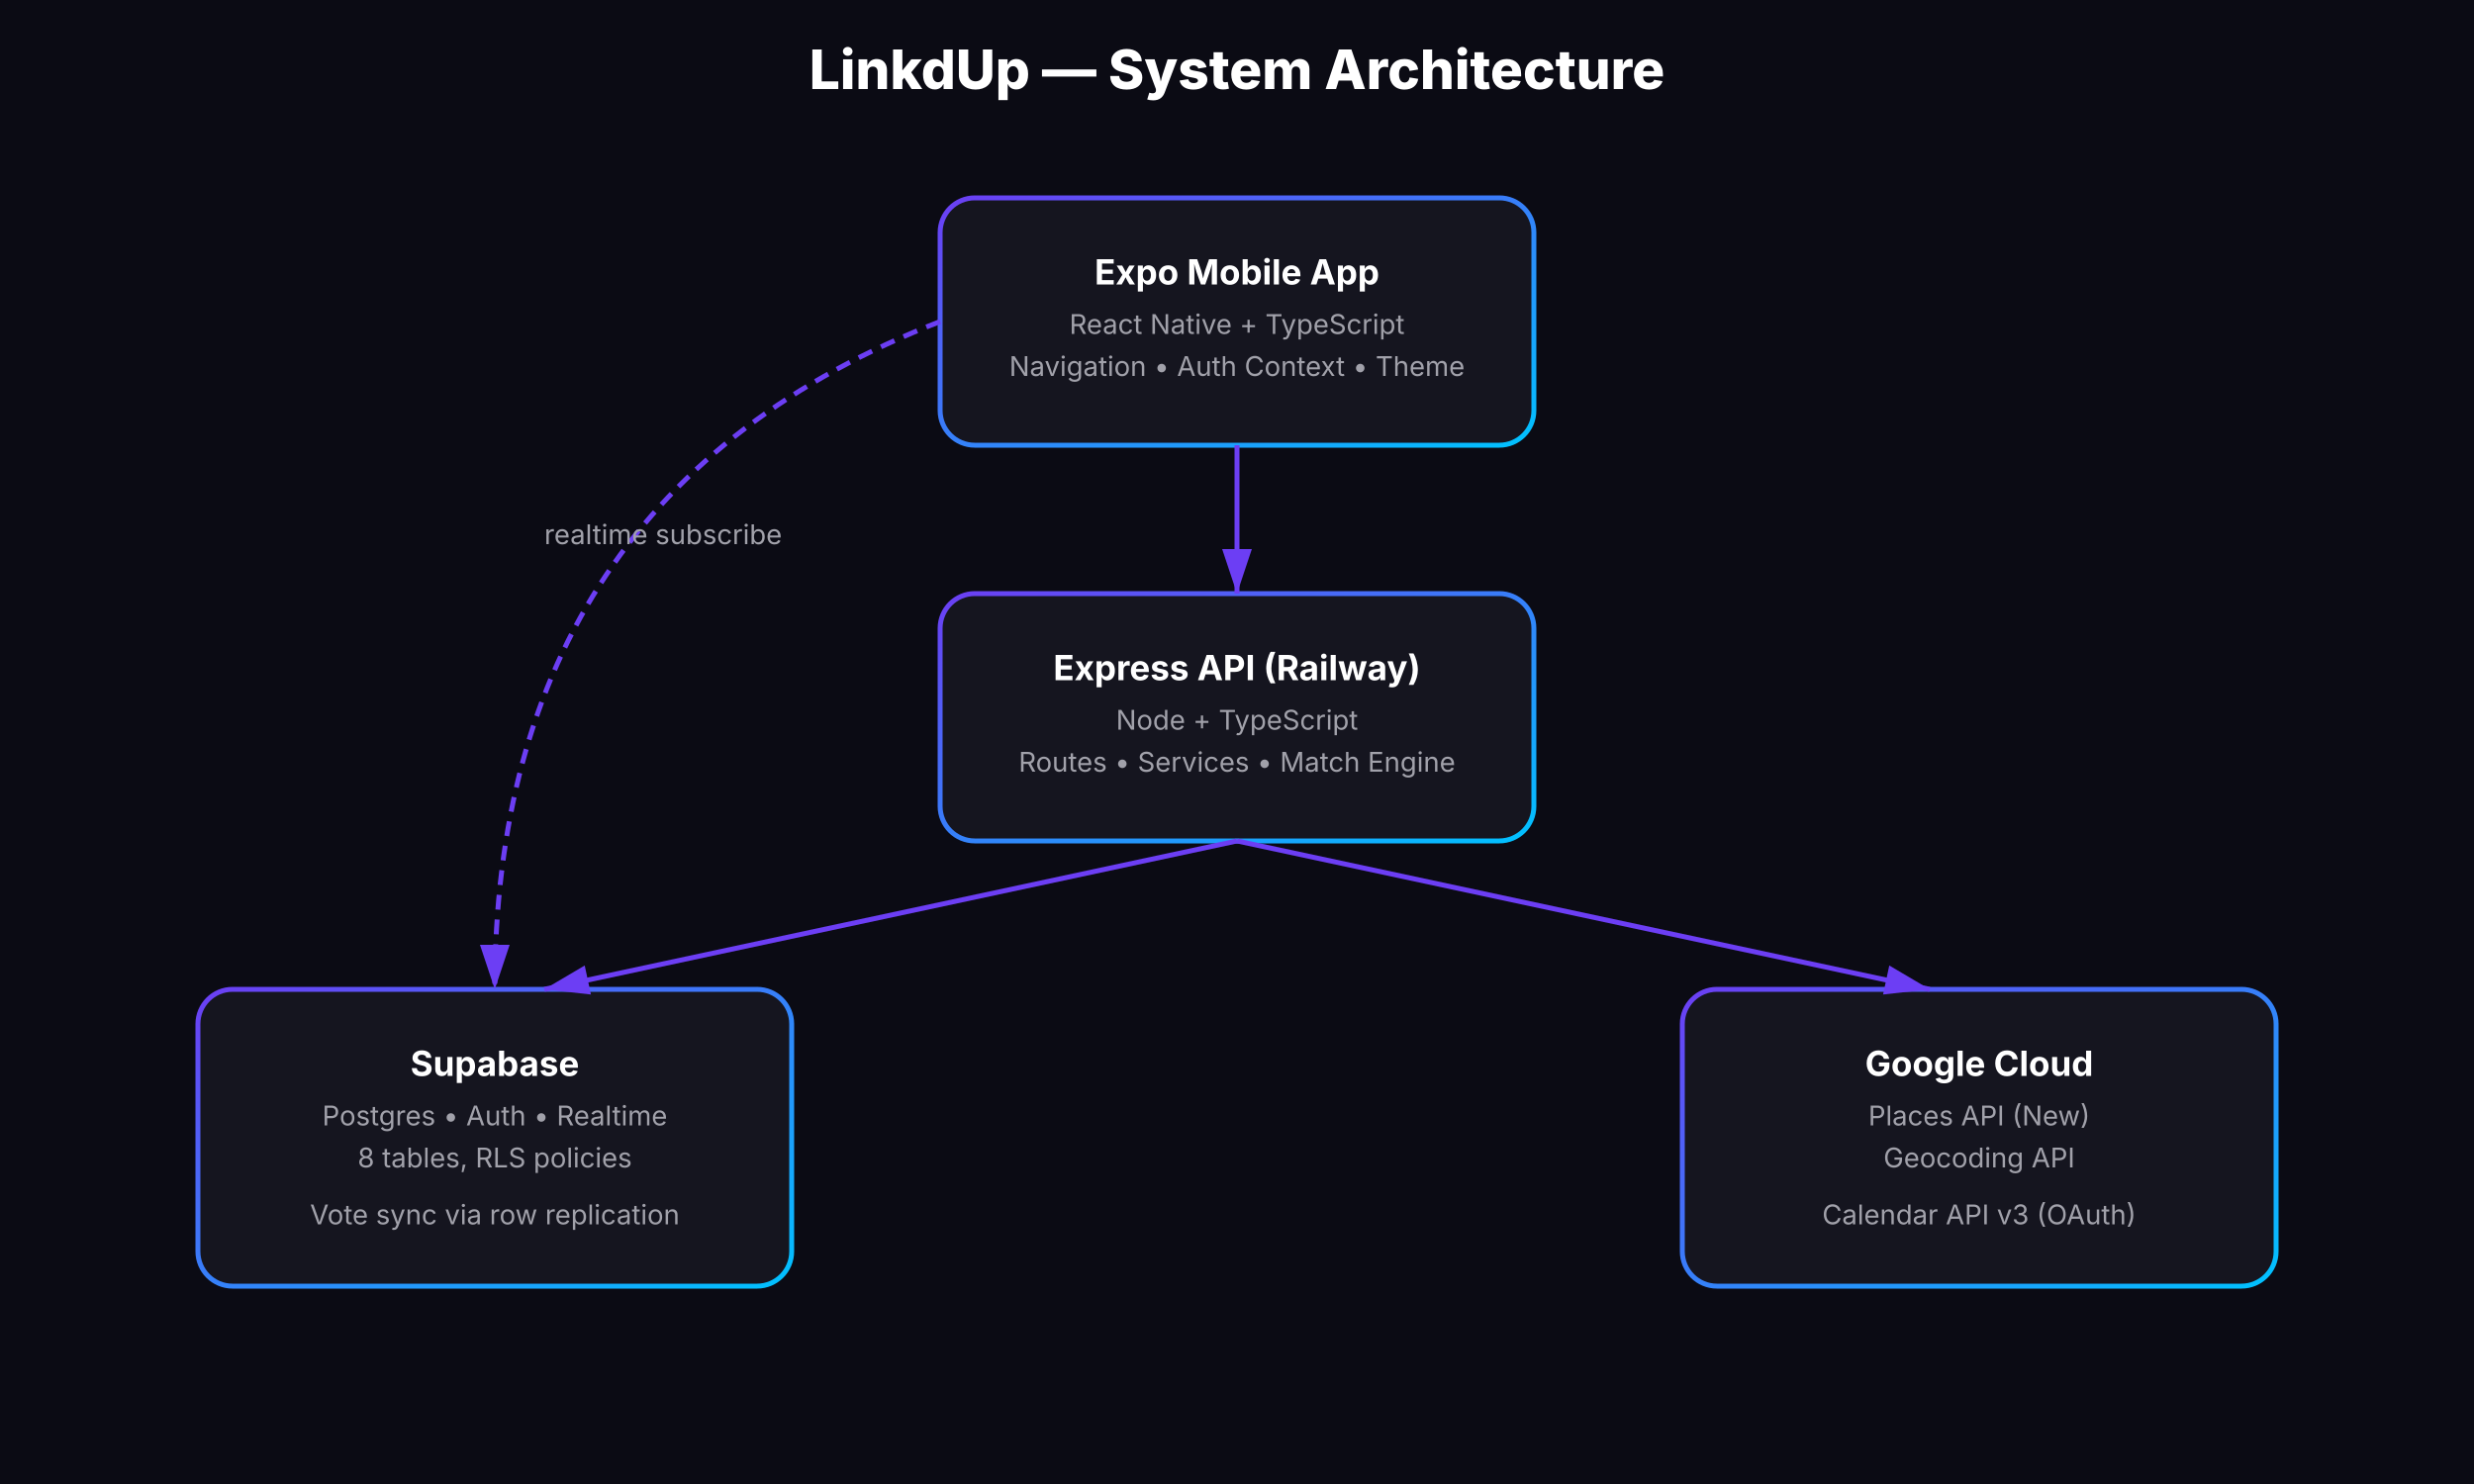
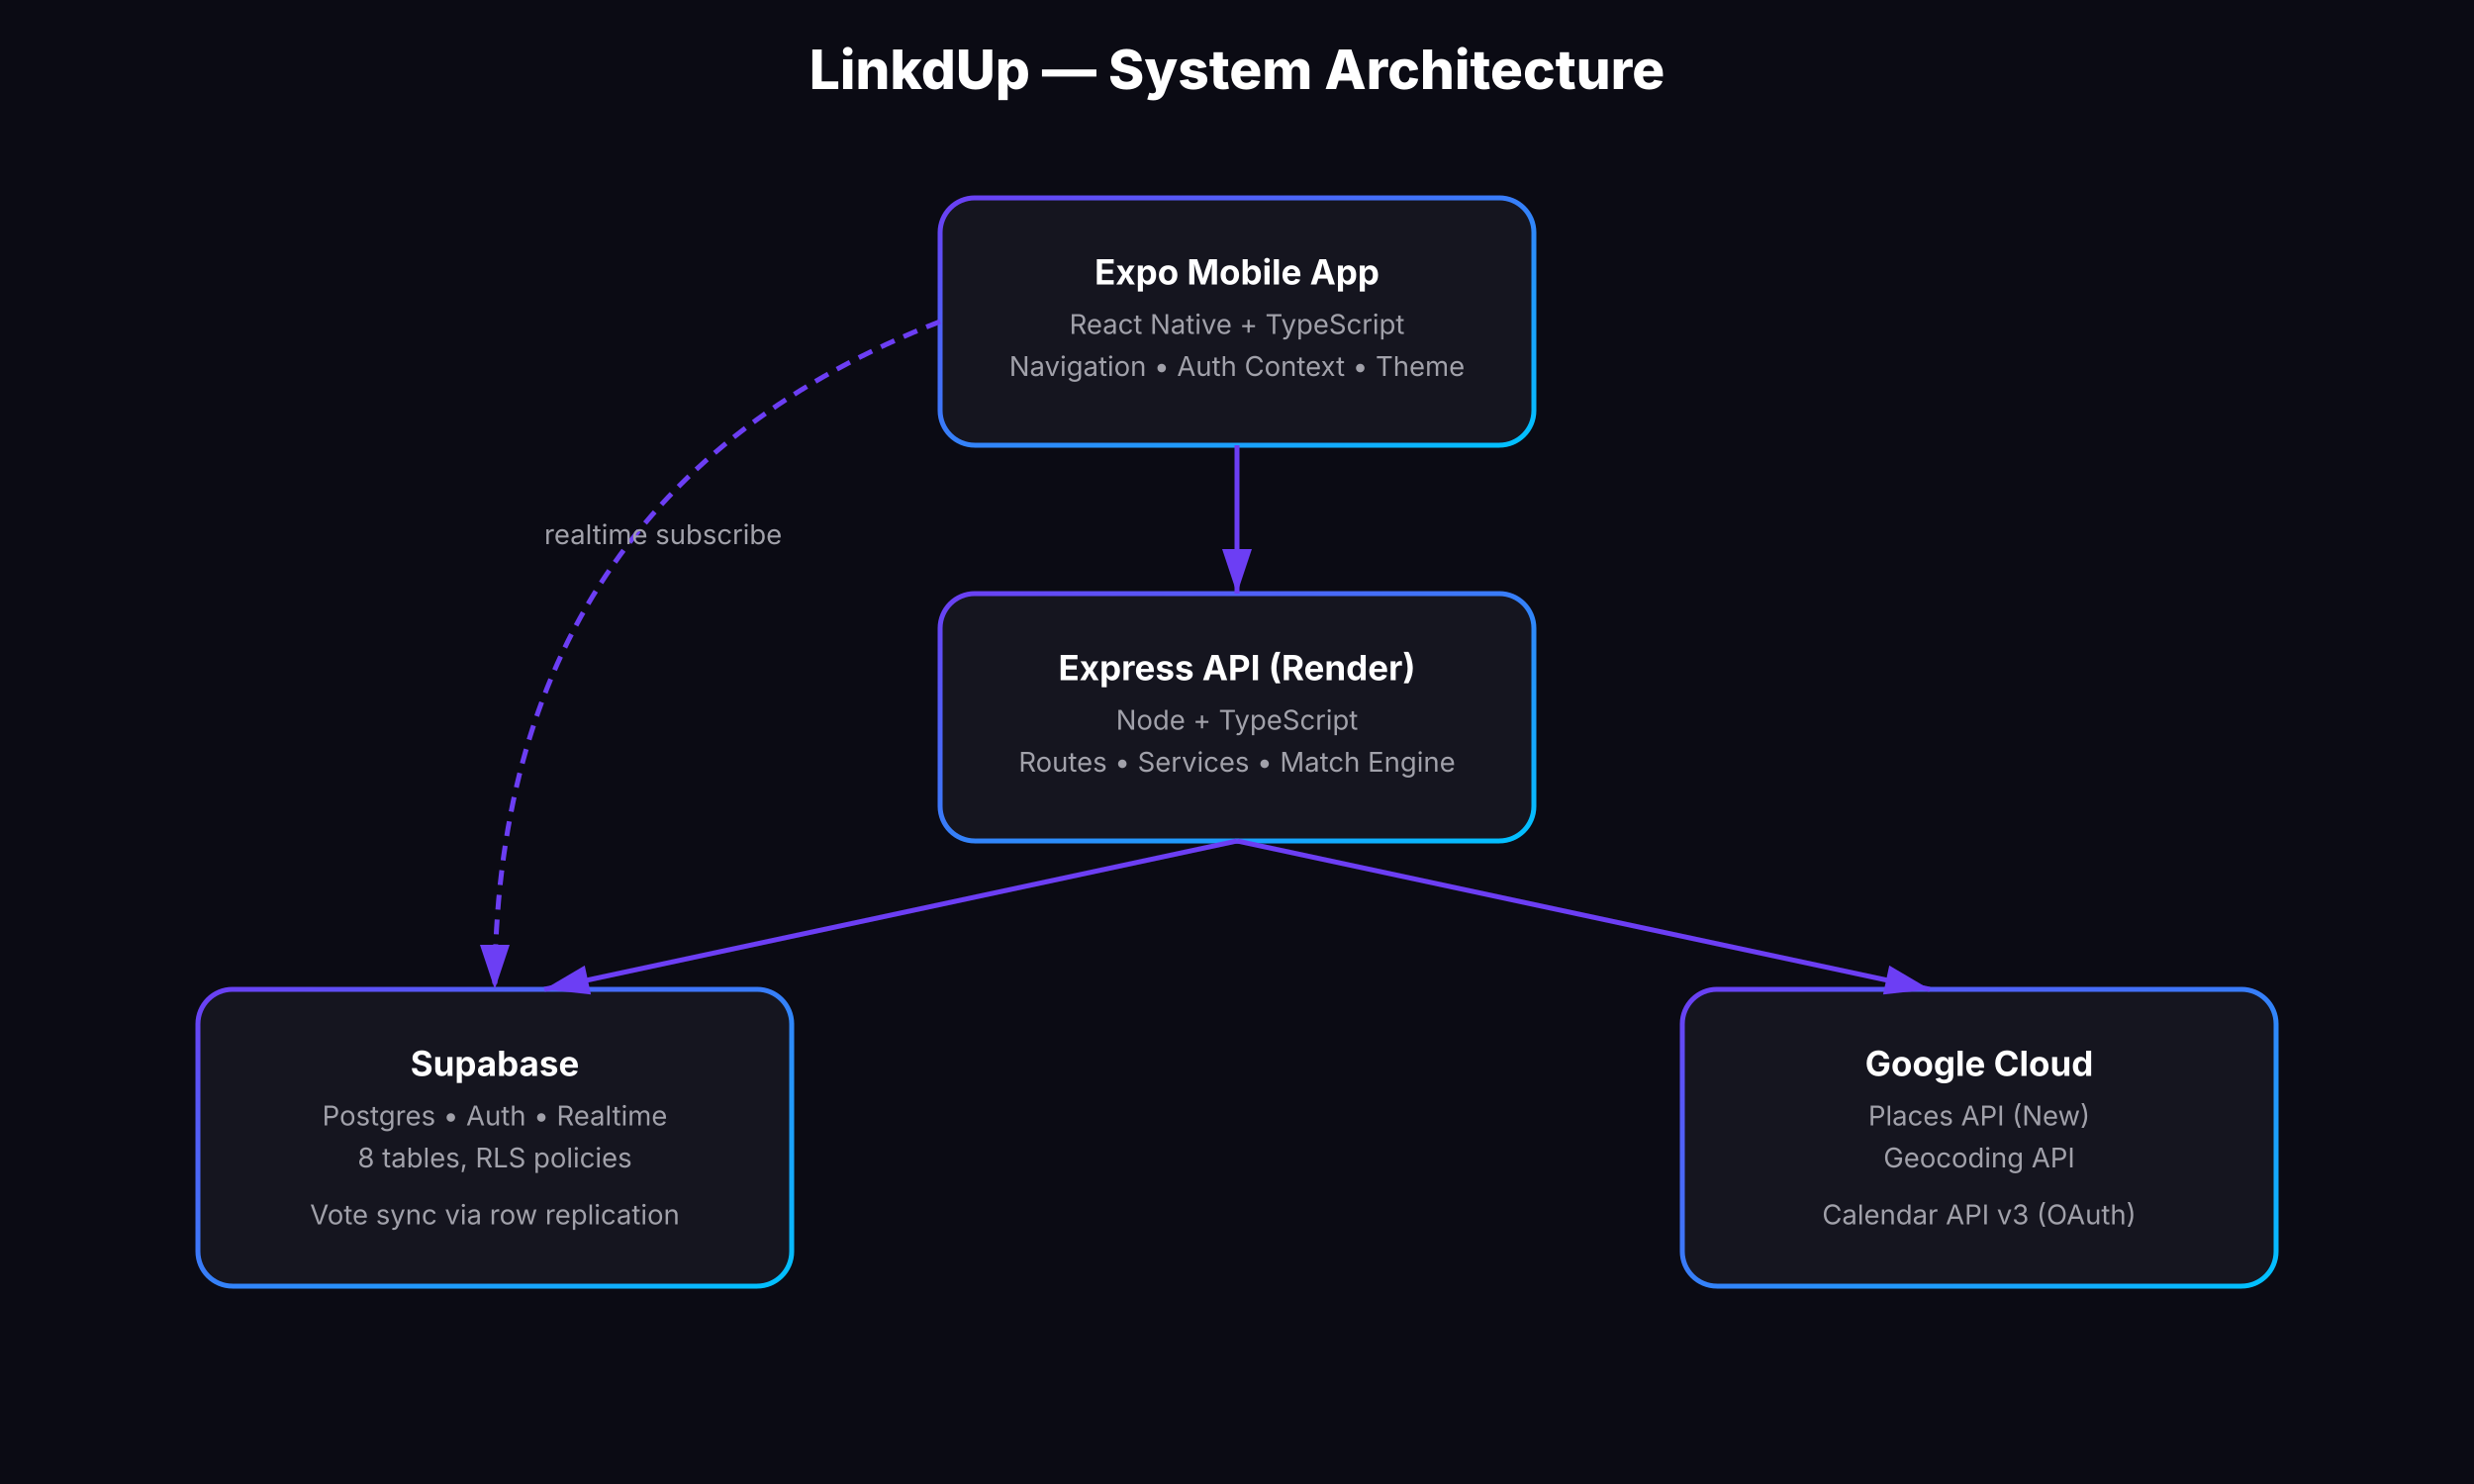
<svg xmlns="http://www.w3.org/2000/svg" viewBox="0 0 1000 600" font-family="Inter, system-ui, sans-serif">
  <defs>
    <linearGradient id="g" x1="0" y1="0" x2="1" y2="1">
      <stop offset="0" stop-color="#6C3EF4" />
      <stop offset="1" stop-color="#00C2FF" />
    </linearGradient>
    <style>
      .box{fill:#15151F;stroke:url(#g);stroke-width:2;rx:14}
      .lbl{fill:white;font-size:14px;font-weight:700}
      .sub{fill:#A1A1AA;font-size:11px}
      .arrow{stroke:#6C3EF4;stroke-width:2;fill:none;marker-end:url(#a)}
    </style>
    <marker id="a" markerWidth="10" markerHeight="10" refX="9" refY="3" orient="auto">
      <path d="M0,0 L0,6 L9,3 z" fill="#6C3EF4" />
    </marker>
  </defs>
  <rect width="1000" height="600" fill="#0B0B14" />
  <text x="500" y="36" text-anchor="middle" fill="white" font-size="22" font-weight="800">LinkdUp — System Architecture</text>
  <rect class="box" x="380" y="80" width="240" height="100" rx="14" />
  <text class="lbl" x="500" y="115" text-anchor="middle">Expo Mobile App</text>
  <text class="sub" x="500" y="135" text-anchor="middle">React Native + TypeScript</text>
  <text class="sub" x="500" y="152" text-anchor="middle">Navigation • Auth Context • Theme</text>
  <rect class="box" x="380" y="240" width="240" height="100" rx="14" />
-   <text class="lbl" x="500" y="275" text-anchor="middle">Express API (Railway)</text>
+   <text class="lbl" x="500" y="275" text-anchor="middle">Express API (Render)</text>
  <text class="sub" x="500" y="295" text-anchor="middle">Node + TypeScript</text>
  <text class="sub" x="500" y="312" text-anchor="middle">Routes • Services • Match Engine</text>
  <rect class="box" x="80" y="400" width="240" height="120" rx="14" />
  <text class="lbl" x="200" y="435" text-anchor="middle">Supabase</text>
  <text class="sub" x="200" y="455" text-anchor="middle">Postgres • Auth • Realtime</text>
  <text class="sub" x="200" y="472" text-anchor="middle">8 tables, RLS policies</text>
  <text class="sub" x="200" y="495" text-anchor="middle">Vote sync via row replication</text>
  <rect class="box" x="680" y="400" width="240" height="120" rx="14" />
  <text class="lbl" x="800" y="435" text-anchor="middle">Google Cloud</text>
  <text class="sub" x="800" y="455" text-anchor="middle">Places API (New)</text>
  <text class="sub" x="800" y="472" text-anchor="middle">Geocoding API</text>
  <text class="sub" x="800" y="495" text-anchor="middle">Calendar API v3 (OAuth)</text>
  <path class="arrow" d="M 500 180 L 500 240" />
  <path class="arrow" d="M 500 340 L 220 400" />
  <path class="arrow" d="M 500 340 L 780 400" />
  <path class="arrow" d="M 380 130 Q 200 200 200 400" stroke-dasharray="6 4" />
  <text fill="#A1A1AA" font-size="11" x="220" y="220">realtime subscribe</text>
</svg>
